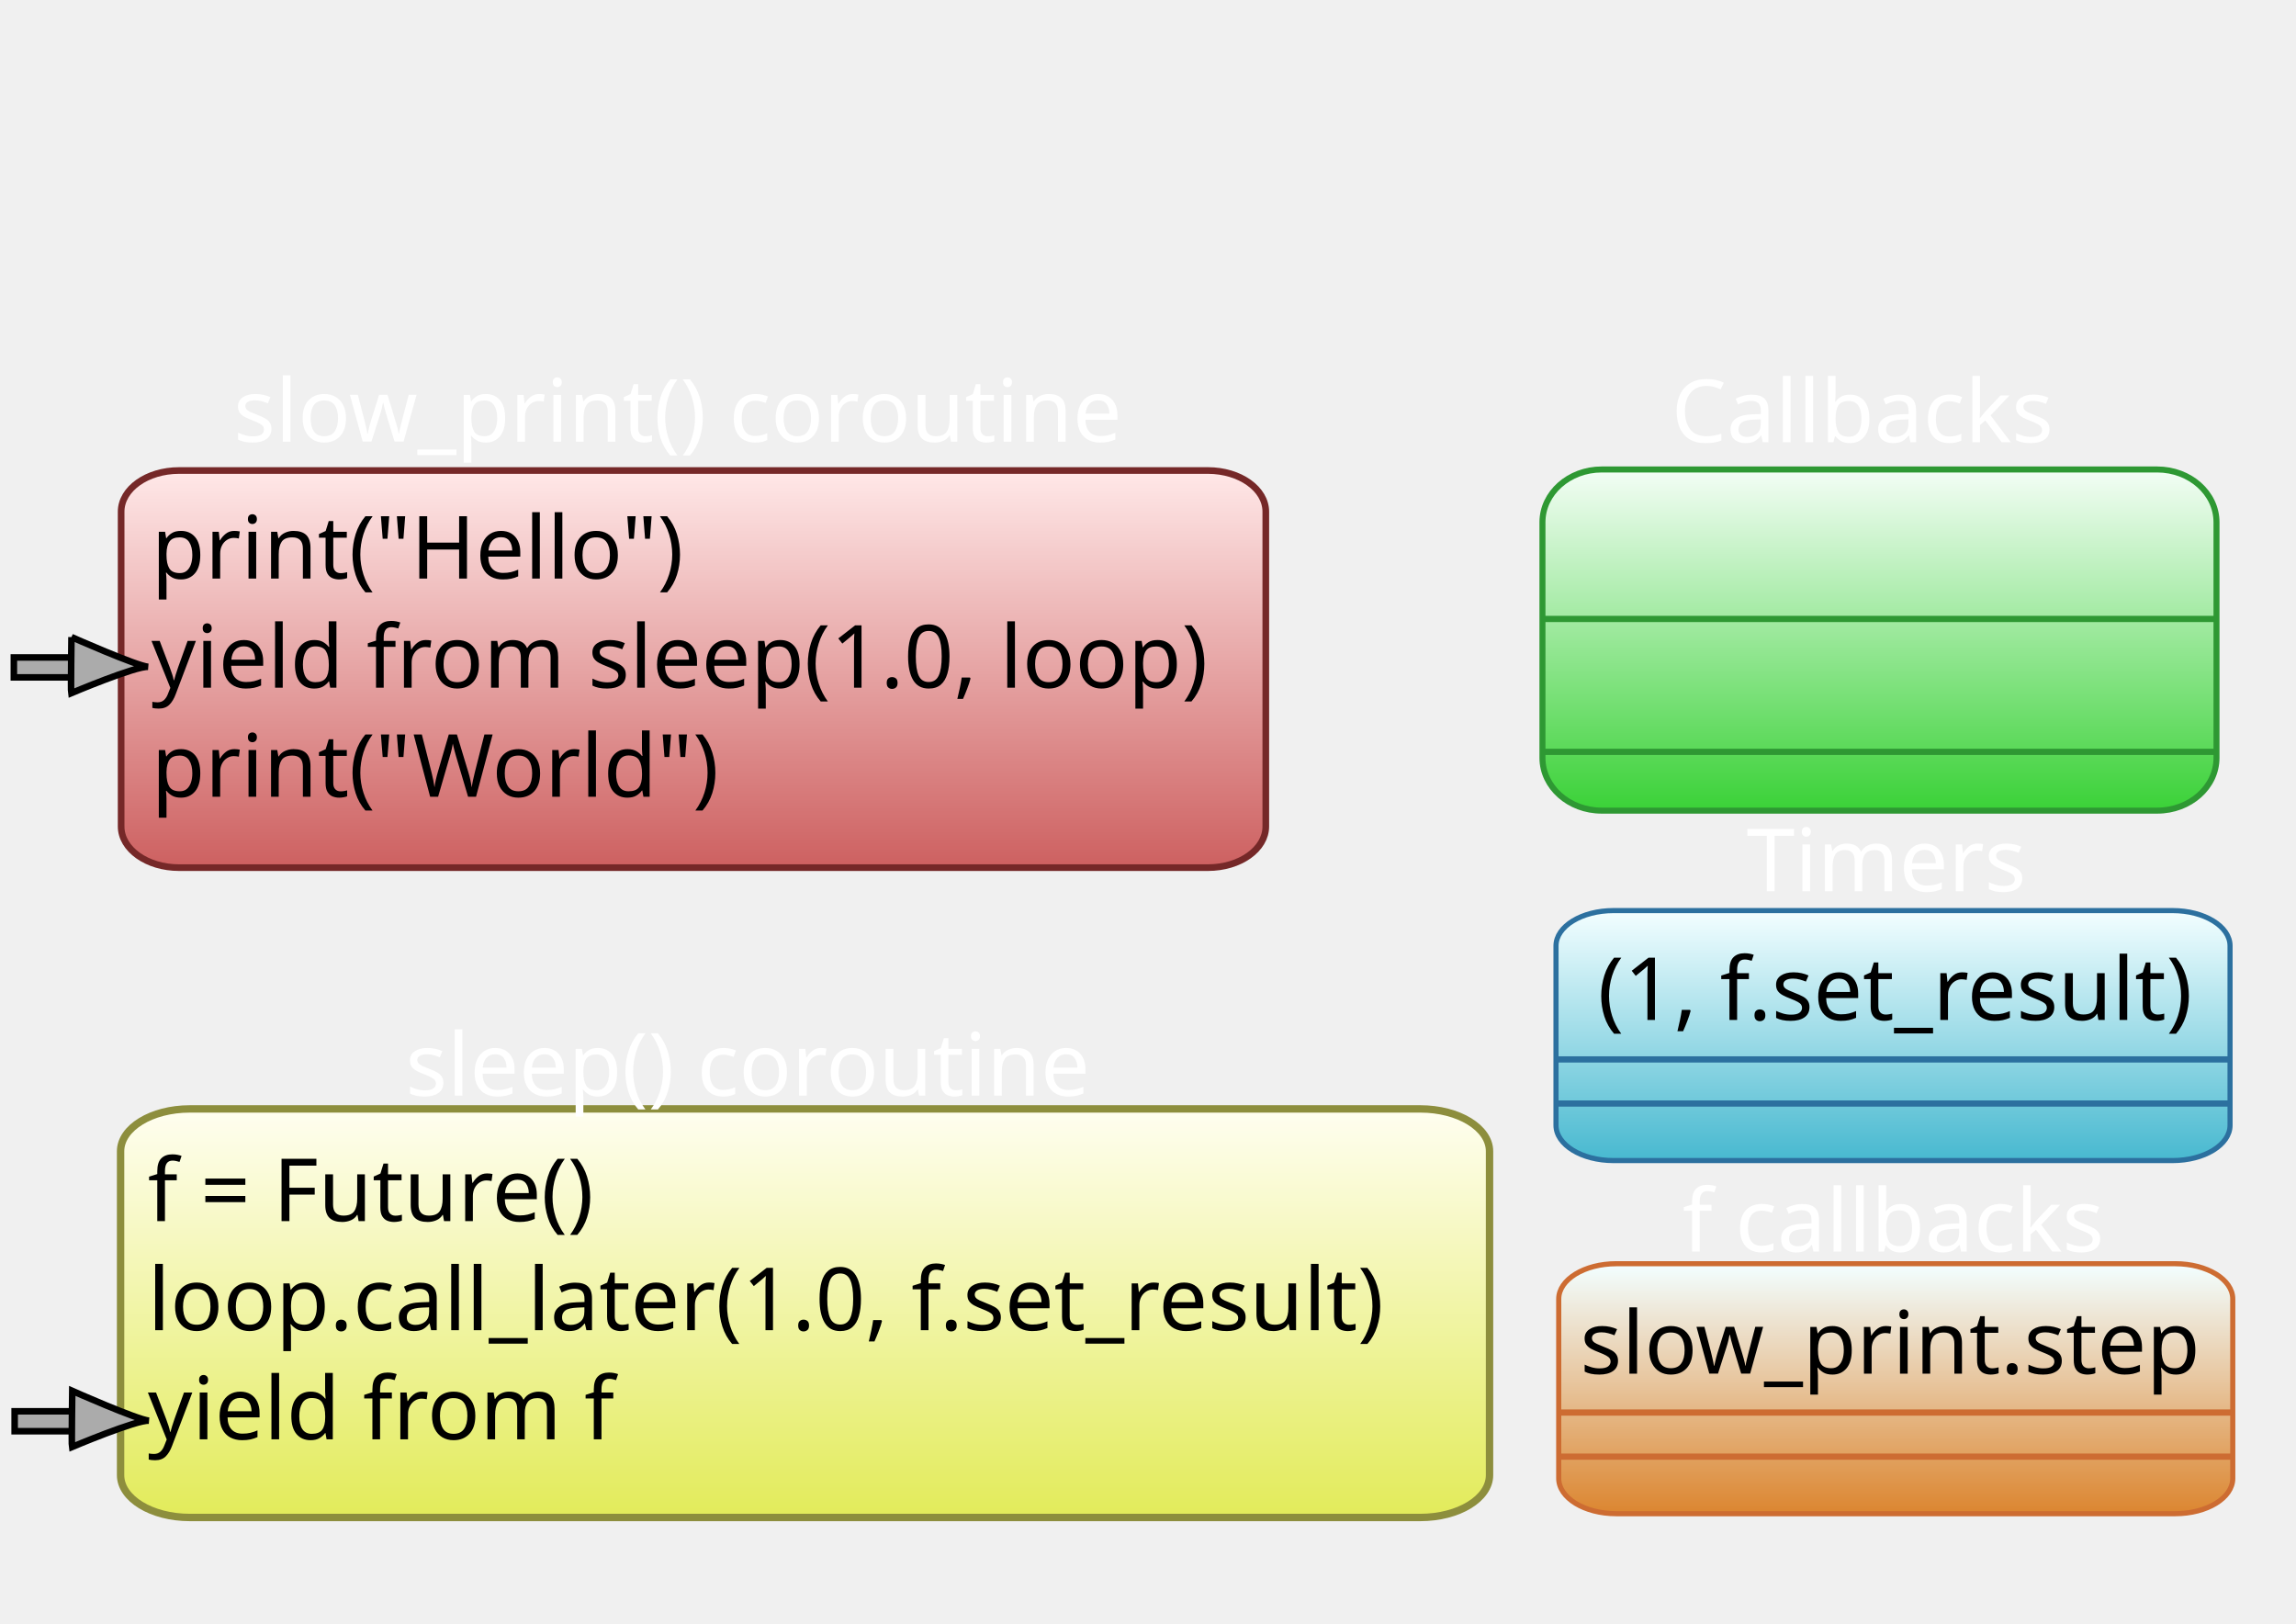
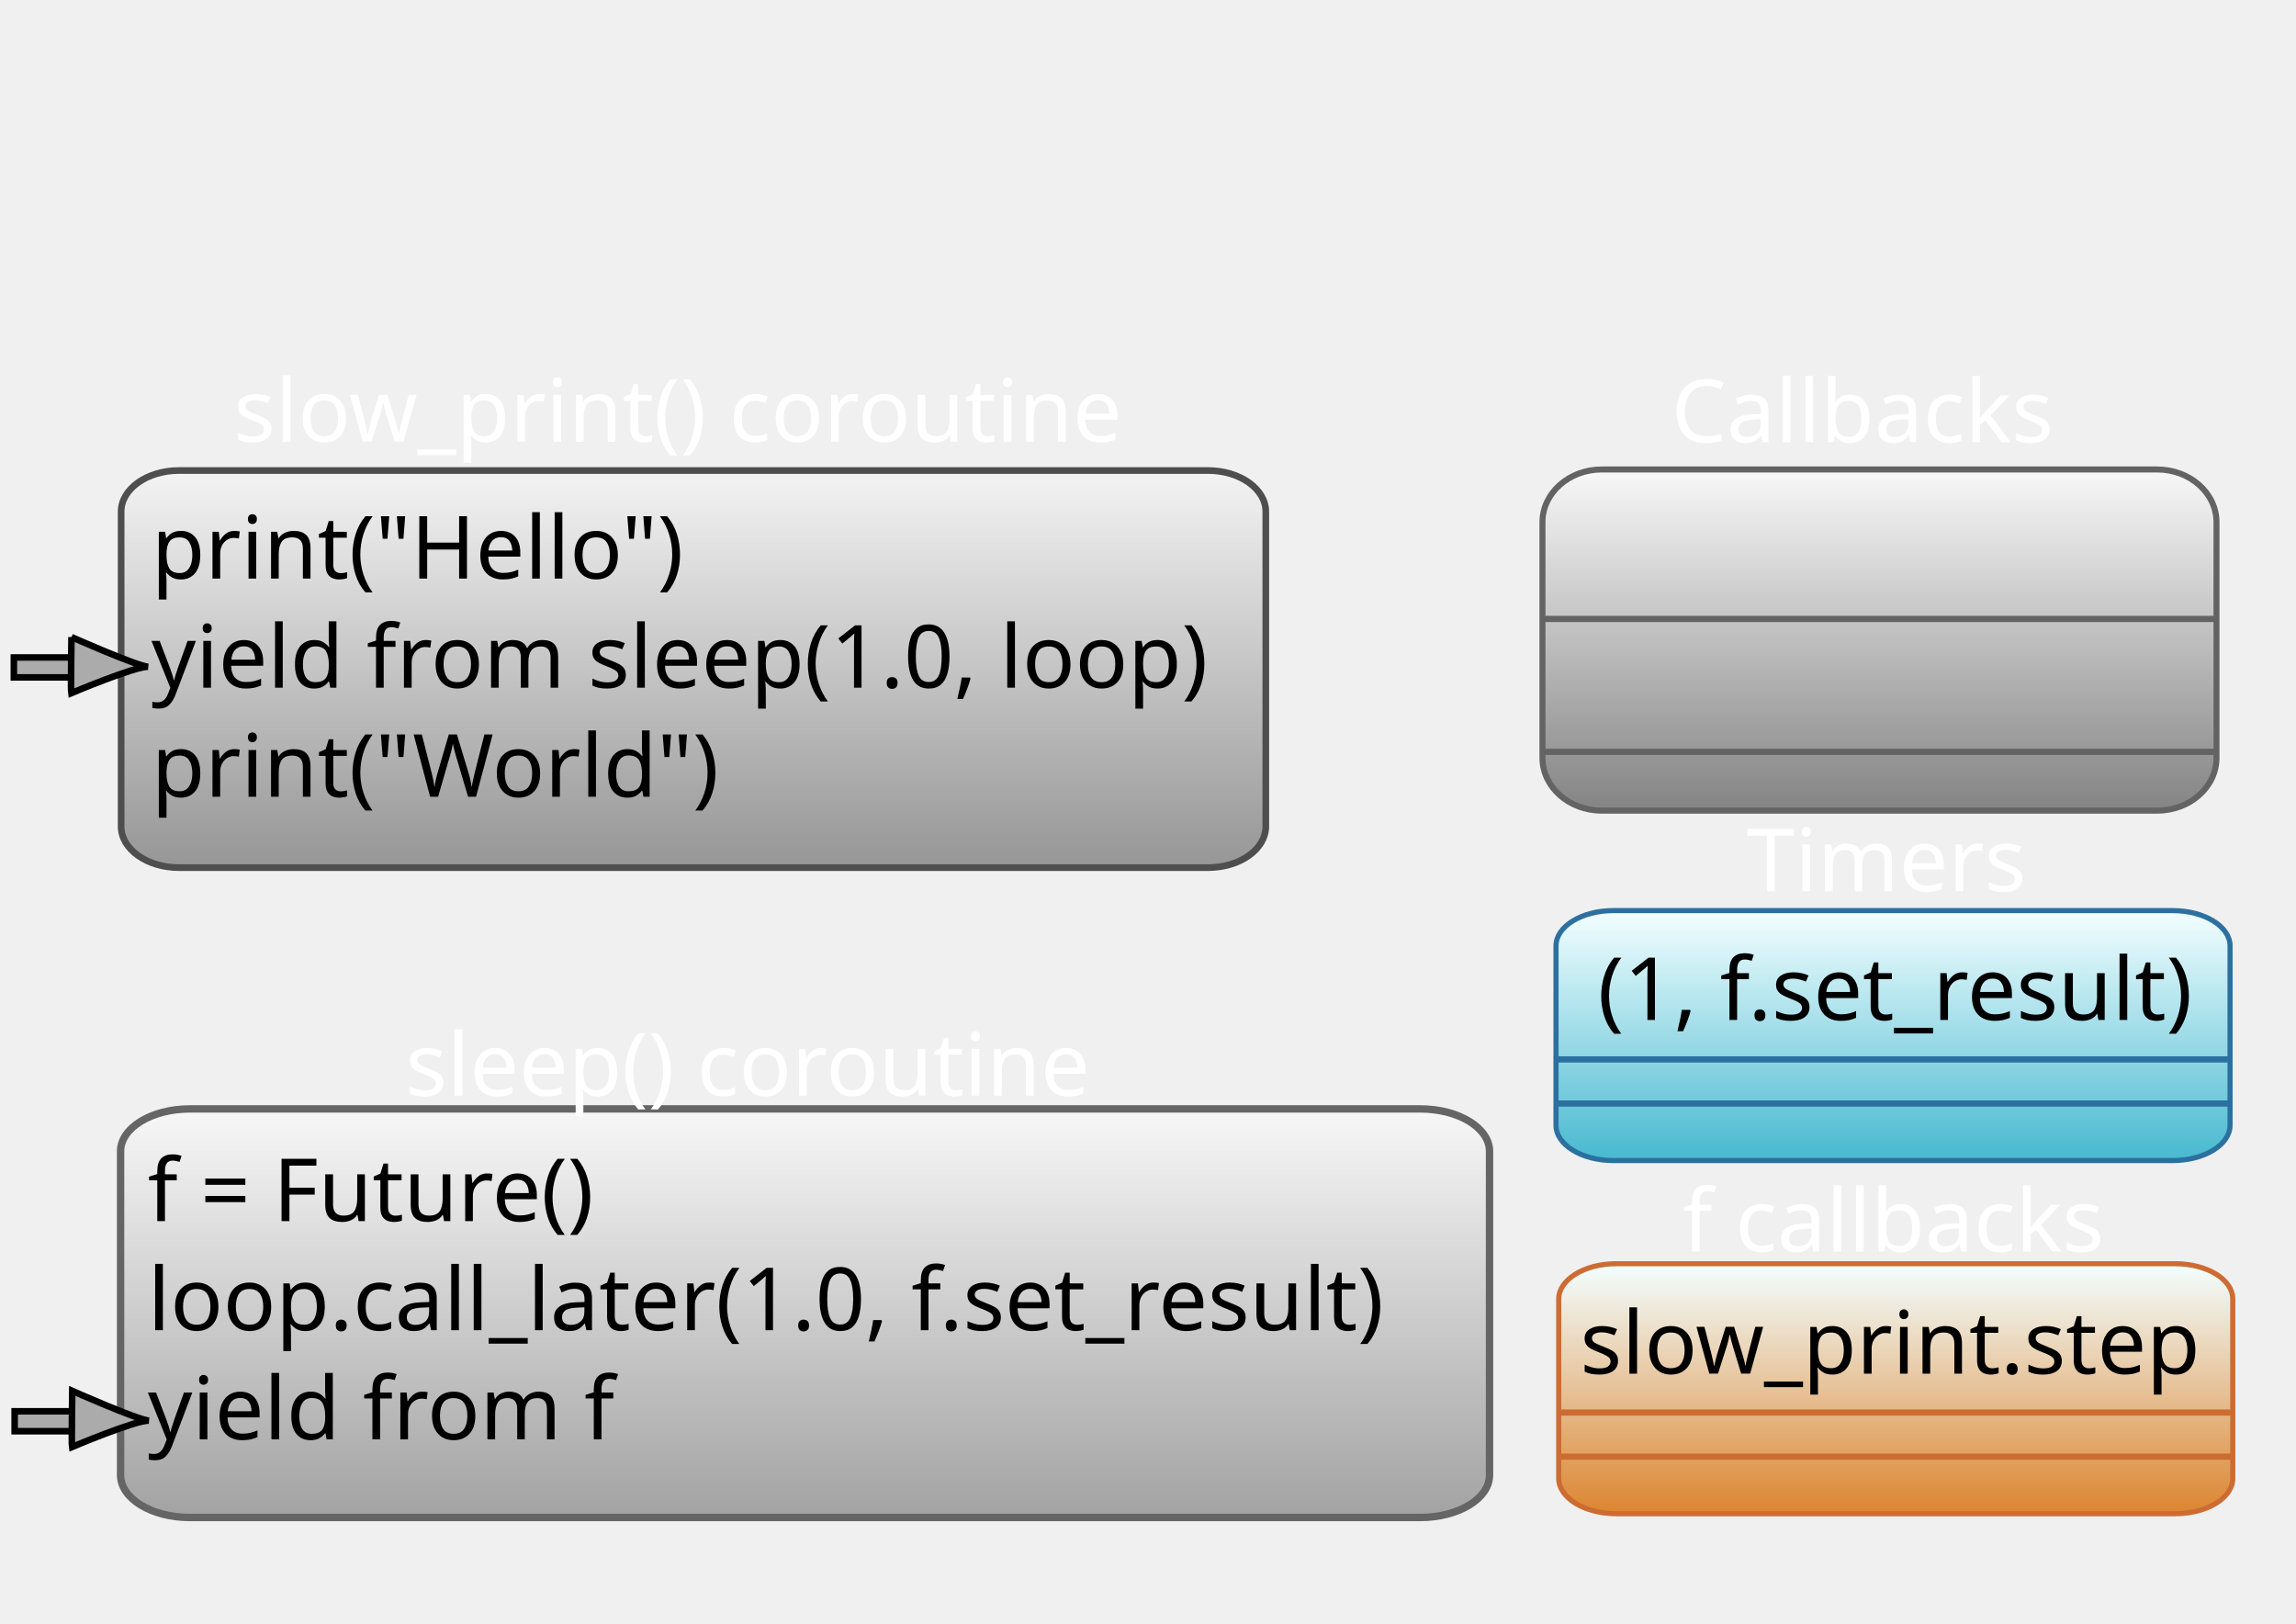
<svg xmlns="http://www.w3.org/2000/svg" xmlns:xlink="http://www.w3.org/1999/xlink" version="1.1" id="svg2" height="744.094" width="1052.362">
  <defs id="defs4">
    <linearGradient id="linearGradient12126">
-       <stop style="stop-color:#ffe8e8;stop-opacity:1;" offset="0" id="stop12128" />
-       <stop style="stop-color:#cd6060;stop-opacity:1;" offset="1" id="stop12130" />
+       <stop id="stop12128" offset="0" style="stop-color:#ffe8e8;stop-opacity:1;" />
+       <stop id="stop12130" offset="1" style="stop-color:#cd6060;stop-opacity:1;" />
    </linearGradient>
-     <marker orient="auto" refY="0" refX="0" id="DotL" style="overflow:visible">
-       <path id="path3982" d="m -2.5,-1 c 0,2.76 -2.24,5 -5,5 -2.76,0 -5,-2.24 -5,-5 0,-2.76 2.24,-5 5,-5 2.76,0 5,2.24 5,5 z" style="fill-rule:evenodd;stroke:#000000;stroke-width:1pt" transform="matrix(0.8,0,0,0.8,5.92,0.8)" />
+     <marker style="overflow:visible" id="DotL" refX="0" refY="0" orient="auto">
+       <path transform="matrix(0.8,0,0,0.8,5.92,0.8)" style="fill-rule:evenodd;stroke:#000000;stroke-width:1pt" d="m -2.5,-1 c 0,2.76 -2.24,5 -5,5 -2.76,0 -5,-2.24 -5,-5 0,-2.76 2.24,-5 5,-5 2.76,0 5,2.24 5,5 z" id="path3982" />
    </marker>
-     <marker id="RazorWire" refX="0" refY="0" orient="auto" style="overflow:visible">
-       <path id="path4153" transform="scale(0.8,0.8)" style="fill:#808080;fill-opacity:1;fill-rule:evenodd;stroke:#000000;stroke-width:0.1pt" d="m 0.023,-0.74 0,1.438 -7.781,2.313 18.437,0 -7.187,-2.313 0,-1.438 7.25,-2.156 -18.469,0 7.75,2.156 z" />
+     <marker style="overflow:visible" orient="auto" refY="0" refX="0" id="RazorWire">
+       <path d="m 0.023,-0.74 0,1.438 -7.781,2.313 18.437,0 -7.187,-2.313 0,-1.438 7.25,-2.156 -18.469,0 7.75,2.156 z" style="fill:#808080;fill-opacity:1;fill-rule:evenodd;stroke:#000000;stroke-width:0.1pt" transform="scale(0.8,0.8)" id="path4153" />
    </marker>
-     <marker orient="auto" refY="0" refX="0" id="Arrow2Lend" style="overflow:visible">
-       <path id="path3942" style="fill-rule:evenodd;stroke-width:0.625;stroke-linejoin:round" d="M 8.719,4.034 -2.207,0.016 8.719,-4.002 c -1.745,2.372 -1.735,5.617 -6e-7,8.035 z" transform="matrix(-1.1,0,0,-1.1,-1.1,0)" />
+     <marker style="overflow:visible" id="Arrow2Lend" refX="0" refY="0" orient="auto">
+       <path transform="matrix(-1.1,0,0,-1.1,-1.1,0)" d="M 8.719,4.034 -2.207,0.016 8.719,-4.002 c -1.745,2.372 -1.735,5.617 -6e-7,8.035 z" style="fill-rule:evenodd;stroke-width:0.625;stroke-linejoin:round" id="path3942" />
    </marker>
-     <marker orient="auto" refY="0" refX="0" id="Arrow1Lend" style="overflow:visible">
-       <path id="path3924" d="M 0,0 5,-5 -12.5,0 5,5 0,0 z" style="fill-rule:evenodd;stroke:#000000;stroke-width:1pt" transform="matrix(-0.8,0,0,-0.8,-10,0)" />
+     <marker style="overflow:visible" id="Arrow1Lend" refX="0" refY="0" orient="auto">
+       <path transform="matrix(-0.8,0,0,-0.8,-10,0)" style="fill-rule:evenodd;stroke:#000000;stroke-width:1pt" d="M 0,0 5,-5 -12.5,0 5,5 0,0 z" id="path3924" />
    </marker>
    <linearGradient id="linearGradient3765">
-       <stop id="stop3767" offset="0" style="stop-color:#f2feff;stop-opacity:1;" />
-       <stop id="stop3769" offset="1" style="stop-color:#41b6ce;stop-opacity:1;" />
+       <stop style="stop-color:#f2feff;stop-opacity:1;" offset="0" id="stop3767" />
+       <stop style="stop-color:#41b6ce;stop-opacity:1;" offset="1" id="stop3769" />
    </linearGradient>
    <linearGradient id="linearGradient3755">
-       <stop style="stop-color:#b8f1f1;stop-opacity:1;" offset="0" id="stop3757" />
-       <stop style="stop-color:#5ac5da;stop-opacity:1;" offset="1" id="stop3759" />
+       <stop id="stop3757" offset="0" style="stop-color:#b8f1f1;stop-opacity:1;" />
+       <stop id="stop3759" offset="1" style="stop-color:#5ac5da;stop-opacity:1;" />
    </linearGradient>
-     <linearGradient xlink:href="#linearGradient3765" id="linearGradient3761" x1="328.5" y1="172.362" x2="334.357" y2="552.362" gradientUnits="userSpaceOnUse" gradientTransform="matrix(0.6143788,0,0,0.4866711,176.4746,449.7801)" />
-     <linearGradient xlink:href="#linearGradient3765-7" id="linearGradient3761-8" x1="328.5" y1="172.362" x2="334.357" y2="552.362" gradientUnits="userSpaceOnUse" gradientTransform="matrix(0.6143788,0,0,0.6431323,188.5043,-52.64542)" />
+     <linearGradient gradientTransform="matrix(0.6143788,0,0,0.4866711,176.4746,449.7801)" gradientUnits="userSpaceOnUse" y2="552.362" x2="334.357" y1="172.362" x1="328.5" id="linearGradient3761" xlink:href="#linearGradient3765" />
+     <linearGradient gradientTransform="matrix(0.6143788,0,0,0.6431323,188.5043,-52.64542)" gradientUnits="userSpaceOnUse" y2="552.362" x2="334.357" y1="172.362" x1="328.5" id="linearGradient3761-8" xlink:href="#linearGradient3765-7" />
    <linearGradient id="linearGradient3765-7">
-       <stop id="stop3767-4" offset="0" style="stop-color:#f2fdf4;stop-opacity:1;" />
-       <stop id="stop3769-3" offset="1" style="stop-color:#3cd239;stop-opacity:1;" />
+       <stop style="stop-color:#f2fdf4;stop-opacity:1;" offset="0" id="stop3767-4" />
+       <stop style="stop-color:#3cd239;stop-opacity:1;" offset="1" id="stop3769-3" />
    </linearGradient>
-     <linearGradient y2="548.954" x2="328.5" y1="172.362" x1="328.5" gradientTransform="matrix(0.6143788,0,0,0.4083694,654.3163,454.1901)" gradientUnits="userSpaceOnUse" id="linearGradient5906" xlink:href="#linearGradient3765-7" />
-     <marker orient="auto" refY="0" refX="0" id="Arrow1Lend-4" style="overflow:visible">
-       <path id="path3924-0" d="M 0,0 5,-5 -12.5,0 5,5 0,0 z" style="fill-rule:evenodd;stroke:#000000;stroke-width:1pt" transform="matrix(-0.8,0,0,-0.8,-10,0)" />
+     <linearGradient xlink:href="#linearGradient3765-7" id="linearGradient5906" gradientUnits="userSpaceOnUse" gradientTransform="matrix(0.6143788,0,0,0.4083694,654.3163,454.1901)" x1="328.5" y1="172.362" x2="328.5" y2="548.954" />
+     <marker style="overflow:visible" id="Arrow1Lend-4" refX="0" refY="0" orient="auto">
+       <path transform="matrix(-0.8,0,0,-0.8,-10,0)" style="fill-rule:evenodd;stroke:#000000;stroke-width:1pt" d="M 0,0 5,-5 -12.5,0 5,5 0,0 z" id="path3924-0" />
    </marker>
-     <linearGradient xlink:href="#linearGradient12126" id="linearGradient12140" x1="879.429" y1="523.279" x2="879.429" y2="707.26" gradientUnits="userSpaceOnUse" gradientTransform="matrix(1.189874,0,0,0.9890065,-689.2314,6.708743)" />
-     <linearGradient xlink:href="#linearGradient12126-6" id="linearGradient12140-4" x1="879.429" y1="523.279" x2="883.507" y2="706.591" gradientUnits="userSpaceOnUse" gradientTransform="matrix(0.9957622,0,0,1.142415,-67.42616,-69.40973)" />
+     <linearGradient gradientTransform="matrix(1.189874,0,0,0.9890065,-689.2314,6.708743)" gradientUnits="userSpaceOnUse" y2="707.26" x2="879.429" y1="523.279" x1="879.429" id="linearGradient12140" xlink:href="#linearGradient12126" />
+     <linearGradient gradientTransform="matrix(0.9957622,0,0,1.142415,-67.42616,-69.40973)" gradientUnits="userSpaceOnUse" y2="706.591" x2="883.507" y1="523.279" x1="879.429" id="linearGradient12140-4" xlink:href="#linearGradient12126-6" />
    <linearGradient id="linearGradient12126-6">
-       <stop style="stop-color:#fffef0;stop-opacity:1;" offset="0" id="stop12128-6" />
-       <stop style="stop-color:#e2eb59;stop-opacity:1;" offset="1" id="stop12130-1" />
+       <stop id="stop12128-6" offset="0" style="stop-color:#fffef0;stop-opacity:1;" />
+       <stop id="stop12130-1" offset="1" style="stop-color:#e2eb59;stop-opacity:1;" />
    </linearGradient>
-     <linearGradient y2="707.709" x2="879.429" y1="523.279" x1="879.429" gradientTransform="matrix(1.423018,0,0,1.017503,-835.4125,284.369)" gradientUnits="userSpaceOnUse" id="linearGradient12157" xlink:href="#linearGradient12126-6" />
-     <linearGradient xlink:href="#linearGradient3765-8" id="linearGradient3761-6" x1="328.5" y1="172.362" x2="334.357" y2="552.362" gradientUnits="userSpaceOnUse" gradientTransform="matrix(0.6143788,0,0,0.4866711,176.4746,449.7801)" />
+     <linearGradient xlink:href="#linearGradient12126-6" id="linearGradient12157" gradientUnits="userSpaceOnUse" gradientTransform="matrix(1.423018,0,0,1.017503,-835.4125,284.369)" x1="879.429" y1="523.279" x2="879.429" y2="707.709" />
+     <linearGradient gradientTransform="matrix(0.6143788,0,0,0.4866711,176.4746,449.7801)" gradientUnits="userSpaceOnUse" y2="552.362" x2="334.357" y1="172.362" x1="328.5" id="linearGradient3761-6" xlink:href="#linearGradient3765-8" />
    <linearGradient id="linearGradient3765-8">
-       <stop id="stop3767-1" offset="0" style="stop-color:#f2feff;stop-opacity:1;" />
-       <stop id="stop3769-0" offset="1" style="stop-color:#41b6ce;stop-opacity:1;" />
+       <stop style="stop-color:#f2feff;stop-opacity:1;" offset="0" id="stop3767-1" />
+       <stop style="stop-color:#41b6ce;stop-opacity:1;" offset="1" id="stop3769-0" />
    </linearGradient>
-     <linearGradient y2="566.407" x2="328.5" y1="172.362" x1="328.5" gradientTransform="matrix(0.6143788,0,0,0.2992256,660.5266,674.8422)" gradientUnits="userSpaceOnUse" id="linearGradient12913" xlink:href="#linearGradient3765-8" />
-     <linearGradient y2="566.407" x2="328.5" y1="172.362" x1="328.5" gradientTransform="matrix(0.6143788,0,0,0.3521827,659.7009,679.9031)" gradientUnits="userSpaceOnUse" id="linearGradient12913-7" xlink:href="#linearGradient3765-8-2" />
+     <linearGradient xlink:href="#linearGradient3765-8" id="linearGradient12913" gradientUnits="userSpaceOnUse" gradientTransform="matrix(0.6143788,0,0,0.2992256,660.5266,674.8422)" x1="328.5" y1="172.362" x2="328.5" y2="566.407" />
+     <linearGradient xlink:href="#linearGradient3765-8-2" id="linearGradient12913-7" gradientUnits="userSpaceOnUse" gradientTransform="matrix(0.6143788,0,0,0.3521827,659.7009,679.9031)" x1="328.5" y1="172.362" x2="328.5" y2="566.407" />
    <linearGradient id="linearGradient3765-8-2">
-       <stop id="stop3767-1-4" offset="0" style="stop-color:#f2feff;stop-opacity:1;" />
-       <stop id="stop3769-0-9" offset="1" style="stop-color:#41b6ce;stop-opacity:1;" />
+       <stop style="stop-color:#f2feff;stop-opacity:1;" offset="0" id="stop3767-1-4" />
+       <stop style="stop-color:#41b6ce;stop-opacity:1;" offset="1" id="stop3769-0-9" />
    </linearGradient>
-     <linearGradient y2="566.407" x2="328.5" y1="172.362" x1="328.5" gradientTransform="matrix(0.6143788,0,0,0.3521827,667.5029,825.7627)" gradientUnits="userSpaceOnUse" id="linearGradient4772" xlink:href="#linearGradient3765-8-2" />
-     <linearGradient y2="566.407" x2="328.5" y1="172.362" x1="328.5" gradientTransform="matrix(0.6143788,0,0,0.2992256,660.5266,674.8422)" gradientUnits="userSpaceOnUse" id="linearGradient12913-70" xlink:href="#linearGradient3765-8-8" />
+     <linearGradient xlink:href="#linearGradient3765-8-2" id="linearGradient4772" gradientUnits="userSpaceOnUse" gradientTransform="matrix(0.6143788,0,0,0.3521827,667.5029,825.7627)" x1="328.5" y1="172.362" x2="328.5" y2="566.407" />
+     <linearGradient xlink:href="#linearGradient3765-8-8" id="linearGradient12913-70" gradientUnits="userSpaceOnUse" gradientTransform="matrix(0.6143788,0,0,0.2992256,660.5266,674.8422)" x1="328.5" y1="172.362" x2="328.5" y2="566.407" />
    <linearGradient id="linearGradient3765-8-8">
-       <stop id="stop3767-1-7" offset="0" style="stop-color:#f2feff;stop-opacity:1;" />
-       <stop id="stop3769-0-1" offset="1" style="stop-color:#db8128;stop-opacity:1;" />
+       <stop style="stop-color:#f2feff;stop-opacity:1;" offset="0" id="stop3767-1-7" />
+       <stop style="stop-color:#db8128;stop-opacity:1;" offset="1" id="stop3769-0-1" />
    </linearGradient>
-     <linearGradient y2="566.407" x2="328.5" y1="172.362" x1="328.5" gradientTransform="matrix(0.6143788,0,0,0.2992256,661.7727,836.6693)" gradientUnits="userSpaceOnUse" id="linearGradient4824" xlink:href="#linearGradient3765-8-8" />
+     <linearGradient xlink:href="#linearGradient3765-8-8" id="linearGradient4824" gradientUnits="userSpaceOnUse" gradientTransform="matrix(0.6143788,0,0,0.2992256,661.7727,836.6693)" x1="328.5" y1="172.362" x2="328.5" y2="566.407" />
+     <linearGradient gradientTransform="matrix(1.189874,0,0,0.9890065,-689.2314,6.708743)" gradientUnits="userSpaceOnUse" y2="707.26" x2="879.429" y1="523.279" x1="879.429" id="linearGradient12140-823" xlink:href="#linearGradient12126-870" />
+     <linearGradient id="linearGradient12126-870">
+       <stop id="stop10875" offset="0" style="stop-color:#f3f3f3;stop-opacity:1;" />
+       <stop id="stop10877" offset="1" style="stop-color:#969696;stop-opacity:1;" />
+     </linearGradient>
+     <linearGradient xlink:href="#linearGradient3765-7-82" id="linearGradient5906-749" gradientUnits="userSpaceOnUse" gradientTransform="matrix(0.6143788,0,0,0.4083694,654.3163,454.1901)" x1="328.5" y1="172.362" x2="328.5" y2="548.954" />
+     <linearGradient id="linearGradient3765-7-82">
+       <stop style="stop-color:#f7f7f7;stop-opacity:1;" offset="0" id="stop10881" />
+       <stop style="stop-color:#858585;stop-opacity:1;" offset="1" id="stop10883" />
+     </linearGradient>
+     <linearGradient xlink:href="#linearGradient12126-6-502" id="linearGradient12157-405" gradientUnits="userSpaceOnUse" gradientTransform="matrix(1.423018,0,0,1.017503,-835.4125,284.369)" x1="879.429" y1="523.279" x2="879.429" y2="707.709" />
+     <linearGradient id="linearGradient12126-6-502">
+       <stop id="stop10887" offset="0" style="stop-color:#f7f7f7;stop-opacity:1;" />
+       <stop id="stop10889" offset="1" style="stop-color:#a2a2a2;stop-opacity:1;" />
+     </linearGradient>
  </defs>
-   <g id="layer1" transform="translate(0,-308.2677)">
-     <rect style="fill:url(#linearGradient5906);fill-opacity:1;fill-rule:nonzero;stroke:#2e9833;stroke-width:2.757;stroke-linecap:butt;stroke-linejoin:round;stroke-miterlimit:4;stroke-opacity:1;stroke-dasharray:none" id="rect2985-0" width="308.945" height="156.347" x="706.977" y="523.411" rx="27.17" ry="24.183" />
-     <path style="fill:none;stroke:#2e9833;stroke-width:2.852;stroke-linecap:butt;stroke-linejoin:miter;stroke-miterlimit:4;stroke-opacity:1;stroke-dasharray:none" d="m 707.684,591.912 181.913,0 126.647,0" id="path3858-99" />
-     <path style="fill:none;stroke:#2e9833;stroke-width:2.85;stroke-linecap:butt;stroke-linejoin:miter;stroke-miterlimit:4;stroke-opacity:1;stroke-dasharray:none" d="m 707.255,652.819 308.124,0" id="path3858-5-4" />
-     <text xml:space="preserve" style="font-size:40px;font-style:normal;font-variant:normal;font-weight:normal;font-stretch:normal;line-height:125%;letter-spacing:0px;word-spacing:0px;fill:#ffffff;fill-opacity:1;stroke:none;font-family:Comfortaa;-inkscape-font-specification:Comfortaa" x="766.055" y="510.929" id="text3771-4">
-       <tspan id="tspan3773-6" x="766.055" y="510.929">Callbacks</tspan>
+   <g transform="translate(0,-308.2677)" id="layer1">
+     <rect ry="24.183" rx="27.17" y="523.411" x="706.977" height="156.347" width="308.945" id="rect2985-0" style="fill:url(#linearGradient5906-749);fill-opacity:1;fill-rule:nonzero;stroke:#636363;stroke-width:2.757;stroke-linecap:butt;stroke-linejoin:round;stroke-miterlimit:4;stroke-opacity:1;stroke-dasharray:none" />
+     <path id="path3858-99" d="m 707.684,591.912 181.913,0 126.647,0" style="fill:none;stroke:#636363;stroke-width:2.852;stroke-linecap:butt;stroke-linejoin:miter;stroke-miterlimit:4;stroke-opacity:1;stroke-dasharray:none" />
+     <path id="path3858-5-4" d="m 707.255,652.819 308.124,0" style="fill:none;stroke:#636363;stroke-width:2.85;stroke-linecap:butt;stroke-linejoin:miter;stroke-miterlimit:4;stroke-opacity:1;stroke-dasharray:none" />
+     <text id="text3771-4" y="510.929" x="766.055" style="font-size:40px;font-style:normal;font-variant:normal;font-weight:normal;font-stretch:normal;line-height:125%;letter-spacing:0px;word-spacing:0px;fill:#ffffff;fill-opacity:1;stroke:none;font-family:Comfortaa;-inkscape-font-specification:Comfortaa" xml:space="preserve">
+       <tspan y="510.929" x="766.055" id="tspan3773-6">Callbacks</tspan>
    </text>
-     <rect style="fill:url(#linearGradient12140);fill-opacity:1;fill-rule:nonzero;stroke:#752828;stroke-width:3.051;stroke-linecap:butt;stroke-linejoin:round;stroke-miterlimit:4;stroke-opacity:1;stroke-dasharray:none" id="rect11120-3" width="524.653" height="181.991" x="55.521" y="523.888" rx="26.515" ry="18.865" />
-     <text xml:space="preserve" style="font-size:40px;font-style:normal;font-weight:normal;line-height:125%;letter-spacing:0px;word-spacing:0px;fill:#ffffff;fill-opacity:1;stroke:none;font-family:Sans" x="107.047" y="510.679" id="text5865-6-8-9">
-       <tspan x="107.047" y="510.679" style="font-style:normal;font-variant:normal;font-weight:normal;font-stretch:normal;fill:#ffffff;fill-opacity:1;font-family:Comfortaa;-inkscape-font-specification:Comfortaa" id="tspan11114-1">slow_print() coroutine</tspan>
+     <rect ry="18.865" rx="26.515" y="523.888" x="55.521" height="181.991" width="524.653" id="rect11120-3" style="fill:url(#linearGradient12140-823);fill-opacity:1;fill-rule:nonzero;stroke:#4e4e4e;stroke-width:3.051;stroke-linecap:butt;stroke-linejoin:round;stroke-miterlimit:4;stroke-opacity:1;stroke-dasharray:none" />
+     <text id="text5865-6-8-9" y="510.679" x="107.047" style="font-size:40px;font-style:normal;font-weight:normal;line-height:125%;letter-spacing:0px;word-spacing:0px;fill:#ffffff;fill-opacity:1;stroke:none;font-family:Sans" xml:space="preserve">
+       <tspan id="tspan11114-1" style="font-style:normal;font-variant:normal;font-weight:normal;font-stretch:normal;fill:#ffffff;fill-opacity:1;font-family:Comfortaa;-inkscape-font-specification:Comfortaa" y="510.679" x="107.047">slow_print() coroutine</tspan>
    </text>
-     <text xml:space="preserve" style="font-size:40px;font-style:normal;font-weight:normal;line-height:125%;letter-spacing:0px;word-spacing:0px;fill:#000000;fill-opacity:1;stroke:none;font-family:Sans" x="69.392" y="573.404" id="text5865-6">
-       <tspan x="69.392" y="573.404" style="font-style:normal;font-variant:normal;font-weight:normal;font-stretch:normal;fill:#000000;fill-opacity:1;font-family:Comfortaa;-inkscape-font-specification:Comfortaa" id="tspan7773">print("Hello")</tspan>
-       <tspan x="69.392" y="623.404" style="font-style:normal;font-variant:normal;font-weight:normal;font-stretch:normal;fill:#000000;fill-opacity:1;font-family:Comfortaa;-inkscape-font-specification:Comfortaa" id="tspan13365">yield from sleep(1.0, loop)</tspan>
-       <tspan x="69.392" y="673.404" style="font-style:normal;font-variant:normal;font-weight:normal;font-stretch:normal;fill:#000000;fill-opacity:1;font-family:Comfortaa;-inkscape-font-specification:Comfortaa" id="tspan13369">print("World")</tspan>
+     <text id="text5865-6" y="573.404" x="69.392" style="font-size:40px;font-style:normal;font-weight:normal;line-height:125%;letter-spacing:0px;word-spacing:0px;fill:#000000;fill-opacity:1;stroke:none;font-family:Sans" xml:space="preserve">
+       <tspan id="tspan7773" style="font-style:normal;font-variant:normal;font-weight:normal;font-stretch:normal;fill:#000000;fill-opacity:1;font-family:Comfortaa;-inkscape-font-specification:Comfortaa" y="573.404" x="69.392">print("Hello")</tspan>
+       <tspan id="tspan13365" style="font-style:normal;font-variant:normal;font-weight:normal;font-stretch:normal;fill:#000000;fill-opacity:1;font-family:Comfortaa;-inkscape-font-specification:Comfortaa" y="623.404" x="69.392">yield from sleep(1.0, loop)</tspan>
+       <tspan id="tspan13369" style="font-style:normal;font-variant:normal;font-weight:normal;font-stretch:normal;fill:#000000;fill-opacity:1;font-family:Comfortaa;-inkscape-font-specification:Comfortaa" y="673.404" x="69.392">print("World")</tspan>
    </text>
-     <rect style="fill:url(#linearGradient12157);fill-opacity:1;fill-rule:nonzero;stroke:#8d8e3d;stroke-width:3.385;stroke-linecap:butt;stroke-linejoin:round;stroke-miterlimit:4;stroke-opacity:1;stroke-dasharray:none" id="rect11120-3-8" width="627.454" height="187.235" x="55.267" y="816.45" rx="31.711" ry="19.408" />
-     <text xml:space="preserve" style="font-size:40px;font-style:normal;font-weight:normal;line-height:125%;letter-spacing:0px;word-spacing:0px;fill:#ffffff;fill-opacity:1;stroke:none;font-family:Sans" x="185.857" y="810.378" id="text5865-6-8-9-4">
-       <tspan x="185.857" y="810.378" style="font-style:normal;font-variant:normal;font-weight:normal;font-stretch:normal;fill:#ffffff;fill-opacity:1;font-family:Comfortaa;-inkscape-font-specification:Comfortaa" id="tspan11114-1-1">sleep() coroutine</tspan>
+     <rect ry="19.408" rx="31.711" y="816.45" x="55.267" height="187.235" width="627.454" id="rect11120-3-8" style="fill:url(#linearGradient12157-405);fill-opacity:1;fill-rule:nonzero;stroke:#656565;stroke-width:3.385;stroke-linecap:butt;stroke-linejoin:round;stroke-miterlimit:4;stroke-opacity:1;stroke-dasharray:none" />
+     <text id="text5865-6-8-9-4" y="810.378" x="185.857" style="font-size:40px;font-style:normal;font-weight:normal;line-height:125%;letter-spacing:0px;word-spacing:0px;fill:#ffffff;fill-opacity:1;stroke:none;font-family:Sans" xml:space="preserve">
+       <tspan id="tspan11114-1-1" style="font-style:normal;font-variant:normal;font-weight:normal;font-stretch:normal;fill:#ffffff;fill-opacity:1;font-family:Comfortaa;-inkscape-font-specification:Comfortaa" y="810.378" x="185.857">sleep() coroutine</tspan>
    </text>
-     <rect style="fill:url(#linearGradient12913);fill-opacity:1;fill-rule:nonzero;stroke:#2c709f;stroke-width:2.352;stroke-linecap:butt;stroke-linejoin:round;stroke-miterlimit:4;stroke-opacity:1;stroke-dasharray:none" id="rect2985" width="308.945" height="114.561" x="713.188" y="725.562" rx="26.345" ry="16.164" />
-     <text xml:space="preserve" style="font-size:40px;font-style:normal;font-variant:normal;font-weight:normal;font-stretch:normal;line-height:125%;letter-spacing:0px;word-spacing:0px;fill:#ffffff;fill-opacity:1;stroke:none;font-family:Comfortaa;-inkscape-font-specification:Comfortaa" x="800.489" y="716.696" id="text3771">
-       <tspan id="tspan3773" x="800.489" y="716.696">Timers</tspan>
+     <rect ry="16.164" rx="26.345" y="725.562" x="713.188" height="114.561" width="308.945" id="rect2985" style="fill:url(#linearGradient12913);fill-opacity:1;fill-rule:nonzero;stroke:#2c709f;stroke-width:2.352;stroke-linecap:butt;stroke-linejoin:round;stroke-miterlimit:4;stroke-opacity:1;stroke-dasharray:none" />
+     <text id="text3771" y="716.696" x="800.489" style="font-size:40px;font-style:normal;font-variant:normal;font-weight:normal;font-stretch:normal;line-height:125%;letter-spacing:0px;word-spacing:0px;fill:#ffffff;fill-opacity:1;stroke:none;font-family:Comfortaa;-inkscape-font-specification:Comfortaa" xml:space="preserve">
+       <tspan y="716.696" x="800.489" id="tspan3773">Timers</tspan>
    </text>
-     <path style="fill:none;stroke:#2c709f;stroke-width:2.849;stroke-linecap:butt;stroke-linejoin:miter;stroke-miterlimit:4;stroke-opacity:1;stroke-dasharray:none" d="m 713.719,813.984 307.998,0" id="path3858" />
-     <path style="fill:none;stroke:#2c709f;stroke-width:2.853;stroke-linecap:butt;stroke-linejoin:miter;stroke-miterlimit:4;stroke-opacity:1;stroke-dasharray:none" d="m 712.965,793.77 308.85,0" id="path3858-0" />
-     <text xml:space="preserve" style="font-size:40px;font-style:normal;font-variant:normal;font-weight:normal;font-stretch:normal;line-height:125%;letter-spacing:0px;word-spacing:0px;fill:#000000;fill-opacity:1;stroke:none;font-family:Comfortaa;-inkscape-font-specification:Comfortaa" x="732.327" y="775.693" id="text3771-8">
-       <tspan id="tspan3773-0" x="732.327" y="775.693">(1, f.set_result)</tspan>
+     <path id="path3858" d="m 713.719,813.984 307.998,0" style="fill:none;stroke:#2c709f;stroke-width:2.849;stroke-linecap:butt;stroke-linejoin:miter;stroke-miterlimit:4;stroke-opacity:1;stroke-dasharray:none" />
+     <path id="path3858-0" d="m 712.965,793.77 308.85,0" style="fill:none;stroke:#2c709f;stroke-width:2.853;stroke-linecap:butt;stroke-linejoin:miter;stroke-miterlimit:4;stroke-opacity:1;stroke-dasharray:none" />
+     <text id="text3771-8" y="775.693" x="732.327" style="font-size:40px;font-style:normal;font-variant:normal;font-weight:normal;font-stretch:normal;line-height:125%;letter-spacing:0px;word-spacing:0px;fill:#000000;fill-opacity:1;stroke:none;font-family:Comfortaa;-inkscape-font-specification:Comfortaa" xml:space="preserve">
+       <tspan y="775.693" x="732.327" id="tspan3773-0">(1, f.set_result)</tspan>
    </text>
-     <g id="g6257" transform="translate(-0.8257313,344.3299)">
-       <rect ry="0" rx="0" y="610.69" x="7.539" height="9.131" width="38.604" id="rect12135" style="fill:#ababab;fill-opacity:1;stroke:#000000;stroke-width:3;stroke-miterlimit:4;stroke-opacity:1;stroke-dasharray:none" />
-       <path id="path7308-2-1" d="m 33.943,601.341 c 0,0 29.705,13.182 35.206,13.65 -5.698,-0.468 -35.335,12.068 -35.335,12.068 -0.21,-1.185 0.129,-25.719 0.129,-25.719 z" style="fill:#ababab;fill-opacity:1;fill-rule:nonzero;stroke:#000000;stroke-width:3;stroke-miterlimit:4;stroke-opacity:1;stroke-dasharray:none" />
+     <g transform="translate(-0.8257313,344.3299)" id="g6257">
+       <rect style="fill:#ababab;fill-opacity:1;stroke:#000000;stroke-width:3;stroke-miterlimit:4;stroke-opacity:1;stroke-dasharray:none" id="rect12135" width="38.604" height="9.131" x="7.539" y="610.69" rx="0" ry="0" />
+       <path style="fill:#ababab;fill-opacity:1;fill-rule:nonzero;stroke:#000000;stroke-width:3;stroke-miterlimit:4;stroke-opacity:1;stroke-dasharray:none" d="m 33.943,601.341 c 0,0 29.705,13.182 35.206,13.65 -5.698,-0.468 -35.335,12.068 -35.335,12.068 -0.21,-1.185 0.129,-25.719 0.129,-25.719 z" id="path7308-2-1" />
    </g>
-     <text xml:space="preserve" style="font-size:40px;font-style:normal;font-weight:normal;line-height:125%;letter-spacing:0px;word-spacing:0px;fill:#000000;fill-opacity:1;stroke:none;font-family:Sans" x="67.73" y="867.856" id="text4718">
-       <tspan id="tspan4720" x="67.73" y="867.856" style="font-style:normal;font-variant:normal;font-weight:normal;font-stretch:normal;font-family:Comfortaa;-inkscape-font-specification:Comfortaa">f = Future()</tspan>
-       <tspan x="67.73" y="917.856" id="tspan4722" style="font-style:normal;font-variant:normal;font-weight:normal;font-stretch:normal;font-family:Comfortaa;-inkscape-font-specification:Comfortaa">loop.call_later(1.0, f.set_result)</tspan>
-       <tspan x="67.73" y="967.856" id="tspan4724" style="font-style:normal;font-variant:normal;font-weight:normal;font-stretch:normal;font-family:Comfortaa;-inkscape-font-specification:Comfortaa">yield from f</tspan>
+     <text id="text4718" y="867.856" x="67.73" style="font-size:40px;font-style:normal;font-weight:normal;line-height:125%;letter-spacing:0px;word-spacing:0px;fill:#000000;fill-opacity:1;stroke:none;font-family:Sans" xml:space="preserve">
+       <tspan style="font-style:normal;font-variant:normal;font-weight:normal;font-stretch:normal;font-family:Comfortaa;-inkscape-font-specification:Comfortaa" y="867.856" x="67.73" id="tspan4720">f = Future()</tspan>
+       <tspan style="font-style:normal;font-variant:normal;font-weight:normal;font-stretch:normal;font-family:Comfortaa;-inkscape-font-specification:Comfortaa" id="tspan4722" y="917.856" x="67.73">loop.call_later(1.0, f.set_result)</tspan>
+       <tspan style="font-style:normal;font-variant:normal;font-weight:normal;font-stretch:normal;font-family:Comfortaa;-inkscape-font-specification:Comfortaa" id="tspan4724" y="967.856" x="67.73">yield from f</tspan>
    </text>
-     <rect style="fill:url(#linearGradient4824);fill-opacity:1;fill-rule:nonzero;stroke:#cd6c32;stroke-width:2.352;stroke-linecap:butt;stroke-linejoin:round;stroke-miterlimit:4;stroke-opacity:1;stroke-dasharray:none" id="rect2985-3" width="308.945" height="114.561" x="714.434" y="887.39" rx="26.345" ry="16.164" />
-     <text xml:space="preserve" style="font-size:40px;font-style:normal;font-variant:normal;font-weight:normal;font-stretch:normal;line-height:125%;letter-spacing:0px;word-spacing:0px;fill:#ffffff;fill-opacity:1;stroke:none;font-family:Comfortaa;-inkscape-font-specification:Comfortaa" x="771.183" y="881.826" id="text3771-47">
-       <tspan id="tspan3773-1" x="771.183" y="881.826">f callbacks</tspan>
+     <rect ry="16.164" rx="26.345" y="887.39" x="714.434" height="114.561" width="308.945" id="rect2985-3" style="fill:url(#linearGradient4824);fill-opacity:1;fill-rule:nonzero;stroke:#cd6c32;stroke-width:2.352;stroke-linecap:butt;stroke-linejoin:round;stroke-miterlimit:4;stroke-opacity:1;stroke-dasharray:none" />
+     <text id="text3771-47" y="881.826" x="771.183" style="font-size:40px;font-style:normal;font-variant:normal;font-weight:normal;font-stretch:normal;line-height:125%;letter-spacing:0px;word-spacing:0px;fill:#ffffff;fill-opacity:1;stroke:none;font-family:Comfortaa;-inkscape-font-specification:Comfortaa" xml:space="preserve">
+       <tspan y="881.826" x="771.183" id="tspan3773-1">f callbacks</tspan>
    </text>
-     <path style="fill:none;stroke:#cd6c32;stroke-width:2.849;stroke-linecap:butt;stroke-linejoin:miter;stroke-miterlimit:4;stroke-opacity:1;stroke-dasharray:none" d="m 714.965,975.811 307.998,0" id="path3858-5" />
-     <path style="fill:none;stroke:#cd6c32;stroke-width:2.853;stroke-linecap:butt;stroke-linejoin:miter;stroke-miterlimit:4;stroke-opacity:1;stroke-dasharray:none" d="m 714.211,955.597 308.85,0" id="path3858-0-1" />
-     <text xml:space="preserve" style="font-size:40px;font-style:normal;font-weight:normal;line-height:125%;letter-spacing:0px;word-spacing:0px;fill:#000000;fill-opacity:1;stroke:none;font-family:Sans" x="724.255" y="937.789" id="text4689-2">
-       <tspan id="tspan4691-2" x="724.255" y="937.789" style="font-style:normal;font-variant:normal;font-weight:normal;font-stretch:normal;font-family:Comfortaa;-inkscape-font-specification:Comfortaa">slow_print.step</tspan>
+     <path id="path3858-5" d="m 714.965,975.811 307.998,0" style="fill:none;stroke:#cd6c32;stroke-width:2.849;stroke-linecap:butt;stroke-linejoin:miter;stroke-miterlimit:4;stroke-opacity:1;stroke-dasharray:none" />
+     <path id="path3858-0-1" d="m 714.211,955.597 308.85,0" style="fill:none;stroke:#cd6c32;stroke-width:2.853;stroke-linecap:butt;stroke-linejoin:miter;stroke-miterlimit:4;stroke-opacity:1;stroke-dasharray:none" />
+     <text id="text4689-2" y="937.789" x="724.255" style="font-size:40px;font-style:normal;font-weight:normal;line-height:125%;letter-spacing:0px;word-spacing:0px;fill:#000000;fill-opacity:1;stroke:none;font-family:Sans" xml:space="preserve">
+       <tspan style="font-style:normal;font-variant:normal;font-weight:normal;font-stretch:normal;font-family:Comfortaa;-inkscape-font-specification:Comfortaa" y="937.789" x="724.255" id="tspan4691-2">slow_print.step</tspan>
    </text>
-     <g id="g6257-2" transform="translate(-1.18629,-1.12677)">
-       <rect ry="0" rx="0" y="610.69" x="7.539" height="9.131" width="38.604" id="rect12135-1" style="fill:#ababab;fill-opacity:1;stroke:#000000;stroke-width:3;stroke-miterlimit:4;stroke-opacity:1;stroke-dasharray:none" />
-       <path id="path7308-2-1-5" d="m 33.943,601.341 c 0,0 29.705,13.182 35.206,13.65 -5.698,-0.468 -35.335,12.068 -35.335,12.068 -0.21,-1.185 0.129,-25.719 0.129,-25.719 z" style="fill:#ababab;fill-opacity:1;fill-rule:nonzero;stroke:#000000;stroke-width:3;stroke-miterlimit:4;stroke-opacity:1;stroke-dasharray:none" />
+     <g transform="translate(-1.18629,-1.12677)" id="g6257-2">
+       <rect style="fill:#ababab;fill-opacity:1;stroke:#000000;stroke-width:3;stroke-miterlimit:4;stroke-opacity:1;stroke-dasharray:none" id="rect12135-1" width="38.604" height="9.131" x="7.539" y="610.69" rx="0" ry="0" />
+       <path style="fill:#ababab;fill-opacity:1;fill-rule:nonzero;stroke:#000000;stroke-width:3;stroke-miterlimit:4;stroke-opacity:1;stroke-dasharray:none" d="m 33.943,601.341 c 0,0 29.705,13.182 35.206,13.65 -5.698,-0.468 -35.335,12.068 -35.335,12.068 -0.21,-1.185 0.129,-25.719 0.129,-25.719 z" id="path7308-2-1-5" />
    </g>
  </g>
</svg>
